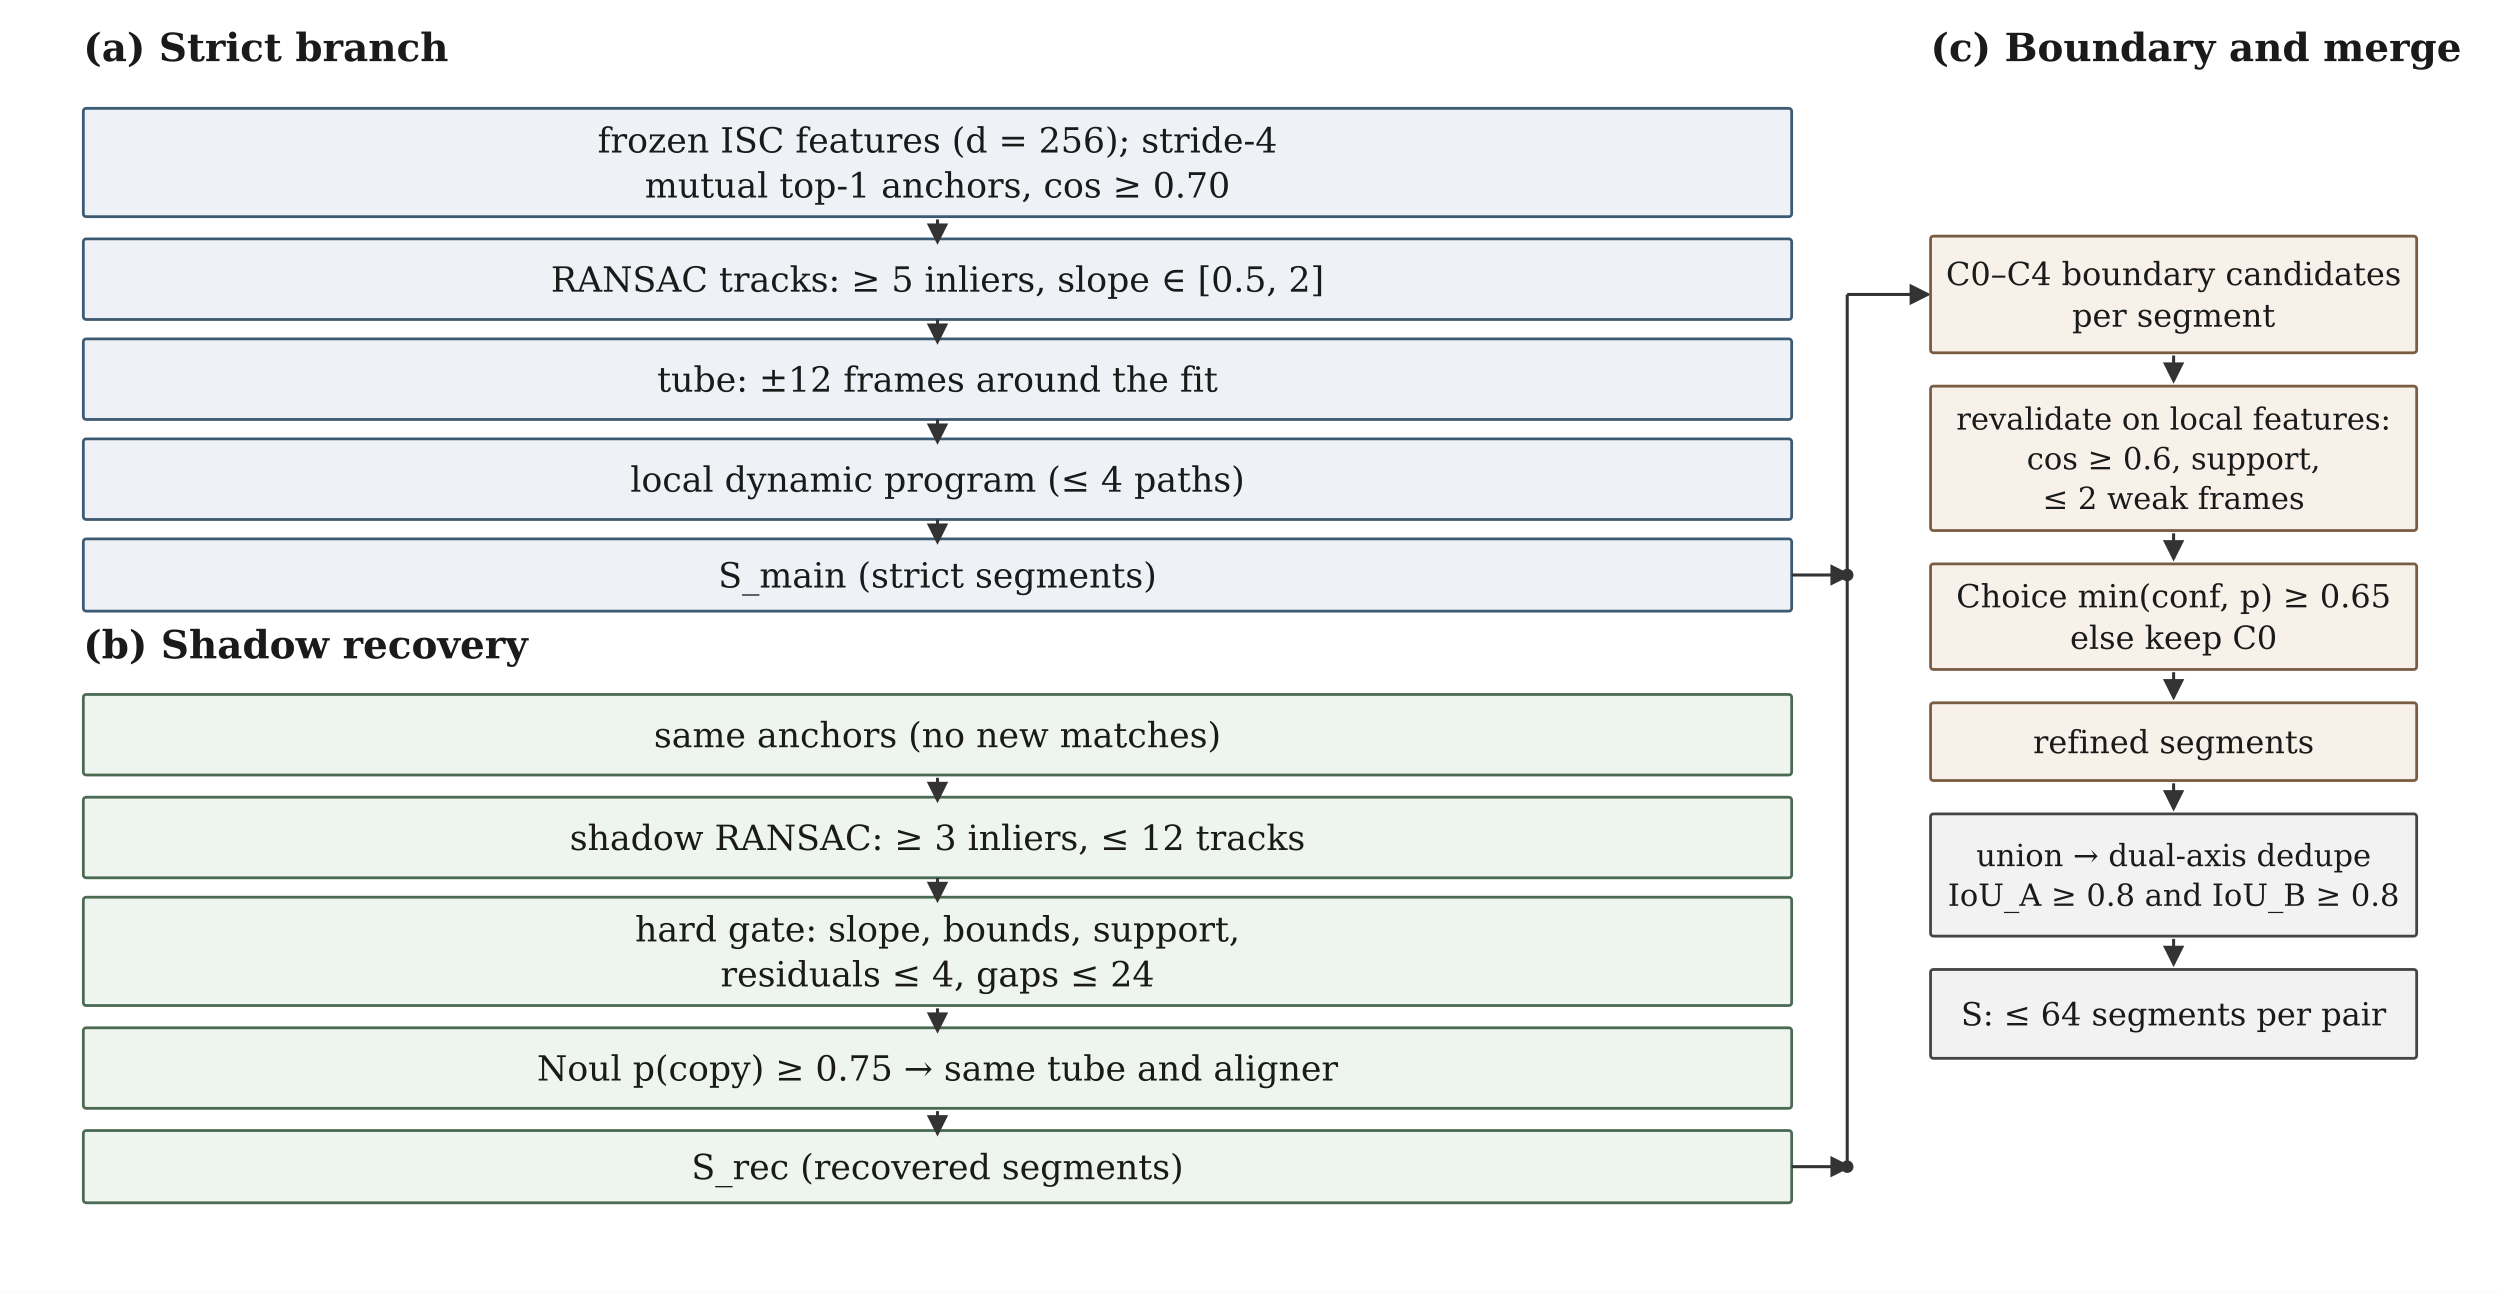
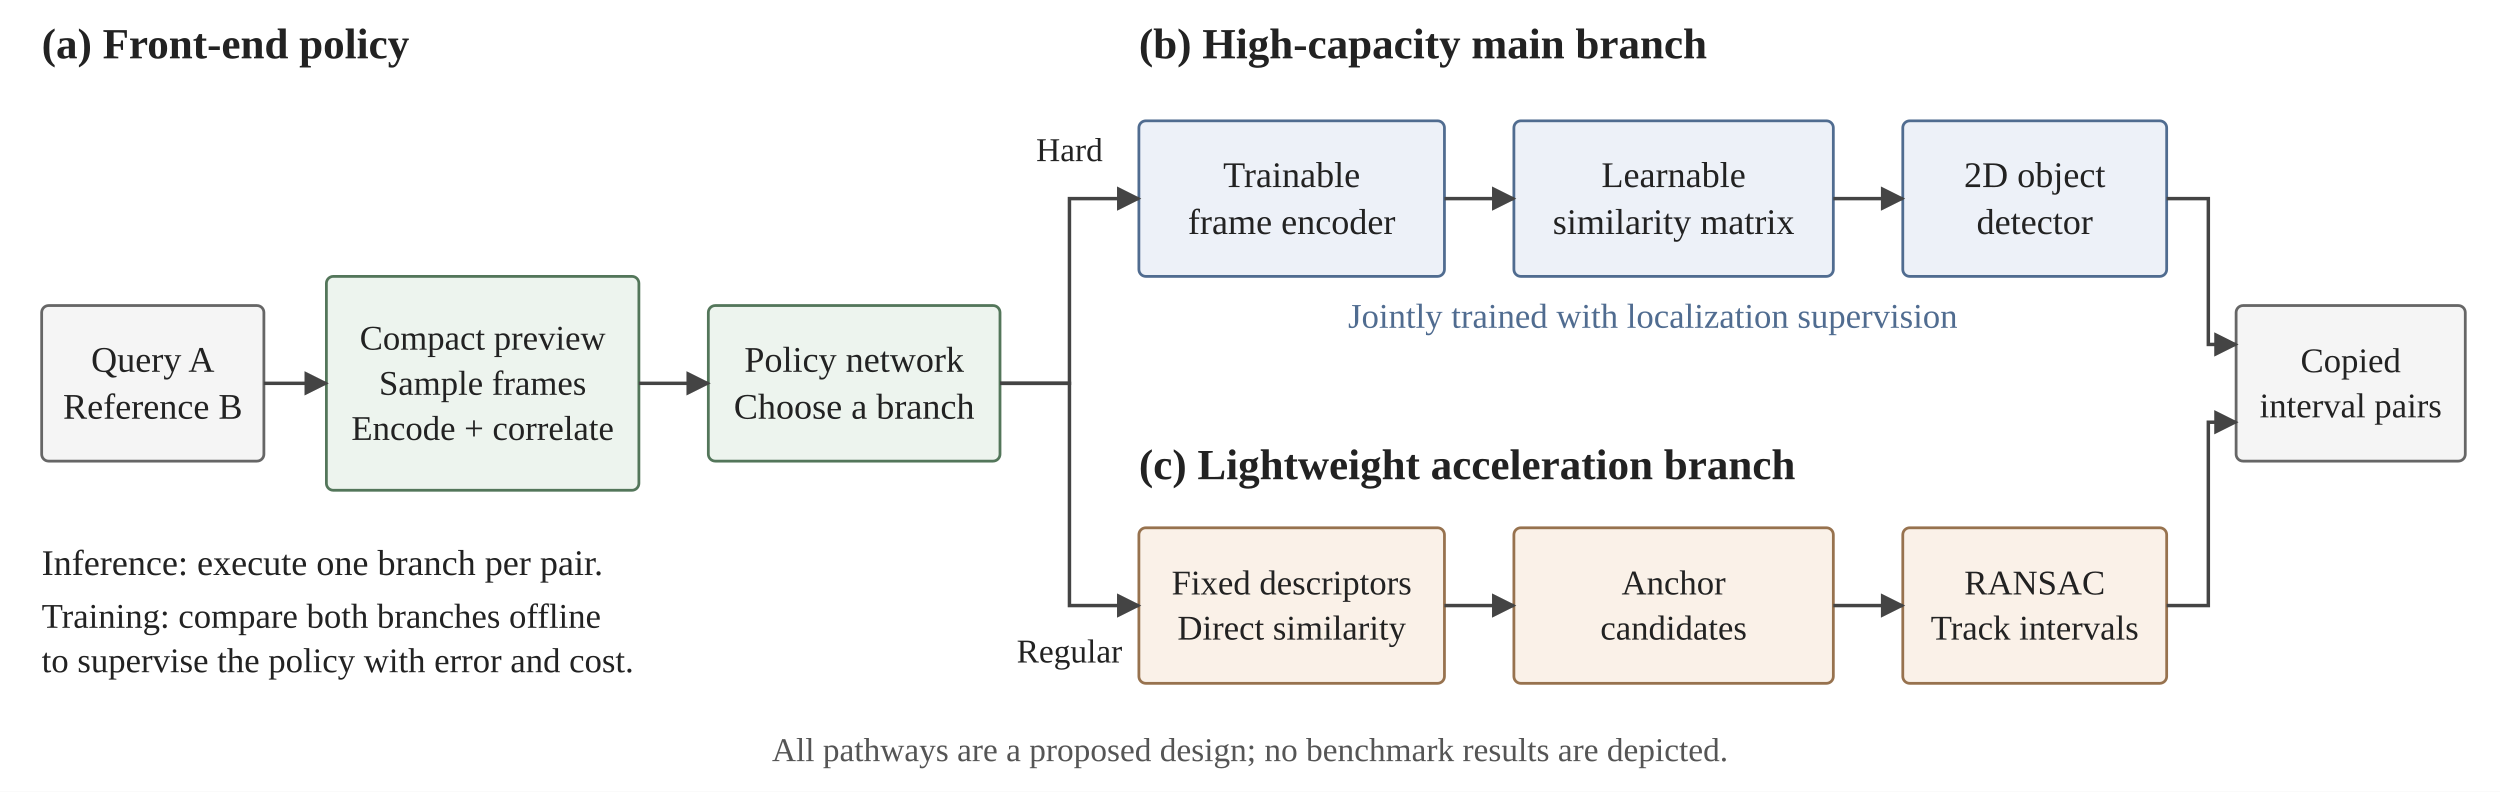
- <svg xmlns="http://www.w3.org/2000/svg" width="1800" height="930" viewBox="0 0 1800 930">
+ <svg xmlns="http://www.w3.org/2000/svg" width="1800" height="570" viewBox="0 0 1800 570">
  <defs>
-     <marker id="arrow" viewBox="0 0 10 10" refX="8.5" refY="5" markerWidth="7" markerHeight="7" orient="auto-start-reverse">
-       <path d="M 0 0 L 10 5 L 0 10 z" fill="#333333" />
+     <marker id="arrow" viewBox="0 0 10 10" refX="9" refY="5" markerWidth="7" markerHeight="7" orient="auto">
+       <path d="M0 0 L10 5 L0 10 Z" fill="#444" />
    </marker>
  </defs>
-   <rect width="1800" height="930" fill="white" />
-   <text x="60" y="44" font-family="DejaVu Serif, Times New Roman, Times, serif" font-size="28" font-weight="bold" fill="#1a1a1a" text-anchor="start">(a) Strict branch</text>
-   <text x="60" y="474" font-family="DejaVu Serif, Times New Roman, Times, serif" font-size="28" font-weight="bold" fill="#1a1a1a" text-anchor="start">(b) Shadow recovery</text>
-   <text x="1390" y="44" font-family="DejaVu Serif, Times New Roman, Times, serif" font-size="28" font-weight="bold" fill="#1a1a1a" text-anchor="start">(c) Boundary and merge</text>
-   <rect x="60" y="78" width="1230" height="78" rx="2" ry="2" fill="#eef2f7" stroke="#3d5a73" stroke-width="2" />
-   <text x="675.0" y="109.8" font-family="DejaVu Serif, Times New Roman, Times, serif" font-size="25" fill="#1a1a1a" text-anchor="middle">frozen ISC features (d = 256); stride-4</text>
-   <text x="675.0" y="142.2" font-family="DejaVu Serif, Times New Roman, Times, serif" font-size="25" fill="#1a1a1a" text-anchor="middle">mutual top-1 anchors, cos ≥ 0.70</text>
-   <rect x="60" y="172" width="1230" height="58" rx="2" ry="2" fill="#eef2f7" stroke="#3d5a73" stroke-width="2" />
-   <text x="675.0" y="210.0" font-family="DejaVu Serif, Times New Roman, Times, serif" font-size="25" fill="#1a1a1a" text-anchor="middle">RANSAC tracks: ≥ 5 inliers, slope ∈ [0.5, 2]</text>
-   <rect x="60" y="244" width="1230" height="58" rx="2" ry="2" fill="#eef2f7" stroke="#3d5a73" stroke-width="2" />
-   <text x="675.0" y="282.0" font-family="DejaVu Serif, Times New Roman, Times, serif" font-size="25" fill="#1a1a1a" text-anchor="middle">tube: ±12 frames around the fit</text>
-   <rect x="60" y="316" width="1230" height="58" rx="2" ry="2" fill="#eef2f7" stroke="#3d5a73" stroke-width="2" />
-   <text x="675.0" y="354.0" font-family="DejaVu Serif, Times New Roman, Times, serif" font-size="25" fill="#1a1a1a" text-anchor="middle">local dynamic program (≤ 4 paths)</text>
-   <rect x="60" y="388" width="1230" height="52" rx="2" ry="2" fill="#eef2f7" stroke="#3d5a73" stroke-width="2" />
-   <text x="675.0" y="423.0" font-family="DejaVu Serif, Times New Roman, Times, serif" font-size="25" fill="#1a1a1a" text-anchor="middle">S_main (strict segments)</text>
-   <line x1="675.0" y1="158" x2="675.0" y2="174" stroke="#333333" stroke-width="2.2" marker-end="url(#arrow)" />
-   <line x1="675.0" y1="230" x2="675.0" y2="246" stroke="#333333" stroke-width="2.2" marker-end="url(#arrow)" />
-   <line x1="675.0" y1="302" x2="675.0" y2="318" stroke="#333333" stroke-width="2.2" marker-end="url(#arrow)" />
-   <line x1="675.0" y1="374" x2="675.0" y2="390" stroke="#333333" stroke-width="2.2" marker-end="url(#arrow)" />
-   <rect x="60" y="500" width="1230" height="58" rx="2" ry="2" fill="#eef4ee" stroke="#4a6b52" stroke-width="2" />
-   <text x="675.0" y="538.0" font-family="DejaVu Serif, Times New Roman, Times, serif" font-size="25" fill="#1a1a1a" text-anchor="middle">same anchors (no new matches)</text>
-   <rect x="60" y="574" width="1230" height="58" rx="2" ry="2" fill="#eef4ee" stroke="#4a6b52" stroke-width="2" />
-   <text x="675.0" y="612.0" font-family="DejaVu Serif, Times New Roman, Times, serif" font-size="25" fill="#1a1a1a" text-anchor="middle">shadow RANSAC: ≥ 3 inliers, ≤ 12 tracks</text>
-   <rect x="60" y="646" width="1230" height="78" rx="2" ry="2" fill="#eef4ee" stroke="#4a6b52" stroke-width="2" />
-   <text x="675.0" y="677.8" font-family="DejaVu Serif, Times New Roman, Times, serif" font-size="25" fill="#1a1a1a" text-anchor="middle">hard gate: slope, bounds, support,</text>
-   <text x="675.0" y="710.2" font-family="DejaVu Serif, Times New Roman, Times, serif" font-size="25" fill="#1a1a1a" text-anchor="middle">residuals ≤ 4, gaps ≤ 24</text>
-   <rect x="60" y="740" width="1230" height="58" rx="2" ry="2" fill="#eef4ee" stroke="#4a6b52" stroke-width="2" />
-   <text x="675.0" y="778.0" font-family="DejaVu Serif, Times New Roman, Times, serif" font-size="25" fill="#1a1a1a" text-anchor="middle">Noul p(copy) ≥ 0.75 → same tube and aligner</text>
-   <rect x="60" y="814" width="1230" height="52" rx="2" ry="2" fill="#eef4ee" stroke="#4a6b52" stroke-width="2" />
-   <text x="675.0" y="849.0" font-family="DejaVu Serif, Times New Roman, Times, serif" font-size="25" fill="#1a1a1a" text-anchor="middle">S_rec (recovered segments)</text>
-   <line x1="675.0" y1="560" x2="675.0" y2="576" stroke="#333333" stroke-width="2.2" marker-end="url(#arrow)" />
-   <line x1="675.0" y1="632" x2="675.0" y2="648" stroke="#333333" stroke-width="2.2" marker-end="url(#arrow)" />
-   <line x1="675.0" y1="726" x2="675.0" y2="742" stroke="#333333" stroke-width="2.2" marker-end="url(#arrow)" />
-   <line x1="675.0" y1="800" x2="675.0" y2="816" stroke="#333333" stroke-width="2.2" marker-end="url(#arrow)" />
-   <line x1="1330" y1="212" x2="1330" y2="840" stroke="#333333" stroke-width="2.2" />
-   <line x1="1290" y1="414" x2="1331" y2="414" stroke="#333333" stroke-width="2.2" marker-end="url(#arrow)" />
-   <line x1="1290" y1="840" x2="1331" y2="840" stroke="#333333" stroke-width="2.2" marker-end="url(#arrow)" />
-   <circle cx="1330" cy="414" r="4.5" fill="#333333" />
-   <circle cx="1330" cy="840" r="4.5" fill="#333333" />
-   <line x1="1330" y1="212" x2="1388" y2="212" stroke="#333333" stroke-width="2.2" marker-end="url(#arrow)" />
-   <rect x="1390" y="170" width="350" height="84" rx="2" ry="2" fill="#f7f1ea" stroke="#7a5c42" stroke-width="2" />
-   <text x="1565.0" y="205.3" font-family="DejaVu Serif, Times New Roman, Times, serif" font-size="23" fill="#1a1a1a" text-anchor="middle">C0–C4 boundary candidates</text>
-   <text x="1565.0" y="235.2" font-family="DejaVu Serif, Times New Roman, Times, serif" font-size="23" fill="#1a1a1a" text-anchor="middle">per segment</text>
-   <rect x="1390" y="278" width="350" height="104" rx="2" ry="2" fill="#f7f1ea" stroke="#7a5c42" stroke-width="2" />
-   <text x="1565.0" y="309.3" font-family="DejaVu Serif, Times New Roman, Times, serif" font-size="22" fill="#1a1a1a" text-anchor="middle">revalidate on local features:</text>
-   <text x="1565.0" y="337.9" font-family="DejaVu Serif, Times New Roman, Times, serif" font-size="22" fill="#1a1a1a" text-anchor="middle">cos ≥ 0.6, support,</text>
-   <text x="1565.0" y="366.5" font-family="DejaVu Serif, Times New Roman, Times, serif" font-size="22" fill="#1a1a1a" text-anchor="middle">≤ 2 weak frames</text>
-   <rect x="1390" y="406" width="350" height="76" rx="2" ry="2" fill="#f7f1ea" stroke="#7a5c42" stroke-width="2" />
-   <text x="1565.0" y="437.3" font-family="DejaVu Serif, Times New Roman, Times, serif" font-size="23" fill="#1a1a1a" text-anchor="middle">Choice min(conf, p) ≥ 0.65</text>
-   <text x="1565.0" y="467.2" font-family="DejaVu Serif, Times New Roman, Times, serif" font-size="23" fill="#1a1a1a" text-anchor="middle">else keep C0</text>
-   <rect x="1390" y="506" width="350" height="56" rx="2" ry="2" fill="#f7f1ea" stroke="#7a5c42" stroke-width="2" />
-   <text x="1565.0" y="542.3" font-family="DejaVu Serif, Times New Roman, Times, serif" font-size="23" fill="#1a1a1a" text-anchor="middle">refined segments</text>
-   <rect x="1390" y="586" width="350" height="88" rx="2" ry="2" fill="#f2f2f2" stroke="#444444" stroke-width="2" />
-   <text x="1565.0" y="623.6" font-family="DejaVu Serif, Times New Roman, Times, serif" font-size="22" fill="#1a1a1a" text-anchor="middle">union → dual-axis dedupe</text>
-   <text x="1565.0" y="652.2" font-family="DejaVu Serif, Times New Roman, Times, serif" font-size="22" fill="#1a1a1a" text-anchor="middle">IoU_A ≥ 0.8 and IoU_B ≥ 0.8</text>
-   <rect x="1390" y="698" width="350" height="64" rx="2" ry="2" fill="#f2f2f2" stroke="#444444" stroke-width="2" />
-   <text x="1565.0" y="738.3" font-family="DejaVu Serif, Times New Roman, Times, serif" font-size="23" fill="#1a1a1a" text-anchor="middle">S: ≤ 64 segments per pair</text>
-   <line x1="1565.0" y1="256" x2="1565.0" y2="274" stroke="#333333" stroke-width="2.2" marker-end="url(#arrow)" />
-   <line x1="1565.0" y1="384" x2="1565.0" y2="402" stroke="#333333" stroke-width="2.2" marker-end="url(#arrow)" />
-   <line x1="1565.0" y1="484" x2="1565.0" y2="502" stroke="#333333" stroke-width="2.2" marker-end="url(#arrow)" />
-   <line x1="1565.0" y1="564" x2="1565.0" y2="582" stroke="#333333" stroke-width="2.2" marker-end="url(#arrow)" />
-   <line x1="1565.0" y1="676" x2="1565.0" y2="694" stroke="#333333" stroke-width="2.2" marker-end="url(#arrow)" />
+   <rect width="1800" height="570" fill="white" />
+   <text x="30" y="42" font-family="Times New Roman, Times, serif" font-size="31" font-weight="bold" fill="#222" text-anchor="start">(a) Front-end policy</text>
+   <text x="820" y="42" font-family="Times New Roman, Times, serif" font-size="31" font-weight="bold" fill="#222" text-anchor="start">(b) High-capacity main branch</text>
+   <text x="820" y="345" font-family="Times New Roman, Times, serif" font-size="31" font-weight="bold" fill="#222" text-anchor="start">(c) Lightweight acceleration branch</text>
+   <rect x="30" y="220" width="160" height="112" rx="5" fill="#f5f5f5" stroke="#666" stroke-width="2" />
+   <text x="110.0" y="267.68" font-family="Times New Roman, Times, serif" font-size="26" fill="#222" text-anchor="middle">Query A</text>
+   <text x="110.0" y="301.48" font-family="Times New Roman, Times, serif" font-size="26" fill="#222" text-anchor="middle">Reference B</text>
+   <rect x="235" y="199" width="225" height="154" rx="5" fill="#edf4ee" stroke="#53765a" stroke-width="2" />
+   <text x="347.5" y="251.75" font-family="Times New Roman, Times, serif" font-size="25" fill="#222" text-anchor="middle">Compact preview</text>
+   <text x="347.5" y="284.25" font-family="Times New Roman, Times, serif" font-size="25" fill="#222" text-anchor="middle">Sample frames</text>
+   <text x="347.5" y="316.75" font-family="Times New Roman, Times, serif" font-size="25" fill="#222" text-anchor="middle">Encode + correlate</text>
+   <rect x="510" y="220" width="210" height="112" rx="5" fill="#edf4ee" stroke="#53765a" stroke-width="2" />
+   <text x="615.0" y="267.68" font-family="Times New Roman, Times, serif" font-size="26" fill="#222" text-anchor="middle">Policy network</text>
+   <text x="615.0" y="301.48" font-family="Times New Roman, Times, serif" font-size="26" fill="#222" text-anchor="middle">Choose a branch</text>
+   <polyline points="190,276 235,276" fill="none" stroke="#444" stroke-width="2.5" marker-end="url(#arrow)" />
+   <polyline points="460,276 510,276" fill="none" stroke="#444" stroke-width="2.5" marker-end="url(#arrow)" />
+   <rect x="820" y="87" width="220" height="112" rx="5" fill="#edf1f8" stroke="#506c90" stroke-width="2" />
+   <text x="930.0" y="134.68" font-family="Times New Roman, Times, serif" font-size="26" fill="#222" text-anchor="middle">Trainable</text>
+   <text x="930.0" y="168.48" font-family="Times New Roman, Times, serif" font-size="26" fill="#222" text-anchor="middle">frame encoder</text>
+   <rect x="1090" y="87" width="230" height="112" rx="5" fill="#edf1f8" stroke="#506c90" stroke-width="2" />
+   <text x="1205.0" y="134.68" font-family="Times New Roman, Times, serif" font-size="26" fill="#222" text-anchor="middle">Learnable</text>
+   <text x="1205.0" y="168.48" font-family="Times New Roman, Times, serif" font-size="26" fill="#222" text-anchor="middle">similarity matrix</text>
+   <rect x="1370" y="87" width="190" height="112" rx="5" fill="#edf1f8" stroke="#506c90" stroke-width="2" />
+   <text x="1465.0" y="134.68" font-family="Times New Roman, Times, serif" font-size="26" fill="#222" text-anchor="middle">2D object</text>
+   <text x="1465.0" y="168.48" font-family="Times New Roman, Times, serif" font-size="26" fill="#222" text-anchor="middle">detector</text>
+   <polyline points="1040,143 1090,143" fill="none" stroke="#444" stroke-width="2.5" marker-end="url(#arrow)" />
+   <polyline points="1320,143 1370,143" fill="none" stroke="#444" stroke-width="2.5" marker-end="url(#arrow)" />
+   <text x="1190" y="236" font-family="Times New Roman, Times, serif" font-size="25" fill="#506c90" text-anchor="middle">Jointly trained with localization supervision</text>
+   <rect x="820" y="380" width="220" height="112" rx="5" fill="#faf1e8" stroke="#97724e" stroke-width="2" />
+   <text x="930.0" y="428.0" font-family="Times New Roman, Times, serif" font-size="25" fill="#222" text-anchor="middle">Fixed descriptors</text>
+   <text x="930.0" y="460.5" font-family="Times New Roman, Times, serif" font-size="25" fill="#222" text-anchor="middle">Direct similarity</text>
+   <rect x="1090" y="380" width="230" height="112" rx="5" fill="#faf1e8" stroke="#97724e" stroke-width="2" />
+   <text x="1205.0" y="428.0" font-family="Times New Roman, Times, serif" font-size="25" fill="#222" text-anchor="middle">Anchor</text>
+   <text x="1205.0" y="460.5" font-family="Times New Roman, Times, serif" font-size="25" fill="#222" text-anchor="middle">candidates</text>
+   <rect x="1370" y="380" width="190" height="112" rx="5" fill="#faf1e8" stroke="#97724e" stroke-width="2" />
+   <text x="1465.0" y="428.0" font-family="Times New Roman, Times, serif" font-size="25" fill="#222" text-anchor="middle">RANSAC</text>
+   <text x="1465.0" y="460.5" font-family="Times New Roman, Times, serif" font-size="25" fill="#222" text-anchor="middle">Track intervals</text>
+   <polyline points="1040,436 1090,436" fill="none" stroke="#444" stroke-width="2.5" marker-end="url(#arrow)" />
+   <polyline points="1320,436 1370,436" fill="none" stroke="#444" stroke-width="2.5" marker-end="url(#arrow)" />
+   <polyline points="720,276 770,276 770,143 820,143" fill="none" stroke="#444" stroke-width="2.5" marker-end="url(#arrow)" />
+   <polyline points="720,276 770,276 770,436 820,436" fill="none" stroke="#444" stroke-width="2.5" marker-end="url(#arrow)" />
+   <text x="770" y="116" font-family="Times New Roman, Times, serif" font-size="24" fill="#222" text-anchor="middle">Hard</text>
+   <text x="770" y="477" font-family="Times New Roman, Times, serif" font-size="24" fill="#222" text-anchor="middle">Regular</text>
+   <rect x="1610" y="220" width="165" height="112" rx="5" fill="#f5f5f5" stroke="#666" stroke-width="2" />
+   <text x="1692.5" y="268.0" font-family="Times New Roman, Times, serif" font-size="25" fill="#222" text-anchor="middle">Copied</text>
+   <text x="1692.5" y="300.5" font-family="Times New Roman, Times, serif" font-size="25" fill="#222" text-anchor="middle">interval pairs</text>
+   <polyline points="1560,143 1590,143 1590,248 1610,248" fill="none" stroke="#444" stroke-width="2.5" marker-end="url(#arrow)" />
+   <polyline points="1560,436 1590,436 1590,304 1610,304" fill="none" stroke="#444" stroke-width="2.5" marker-end="url(#arrow)" />
+   <text x="30" y="414" font-family="Times New Roman, Times, serif" font-size="26" fill="#222" text-anchor="start">Inference: execute one branch per pair.</text>
+   <text x="30" y="452" font-family="Times New Roman, Times, serif" font-size="25" fill="#222" text-anchor="start">Training: compare both branches offline</text>
+   <text x="30" y="484" font-family="Times New Roman, Times, serif" font-size="25" fill="#222" text-anchor="start">to supervise the policy with error and cost.</text>
+   <text x="900" y="548" font-family="Times New Roman, Times, serif" font-size="24" fill="#555" text-anchor="middle">All pathways are a proposed design; no benchmark results are depicted.</text>
</svg>
